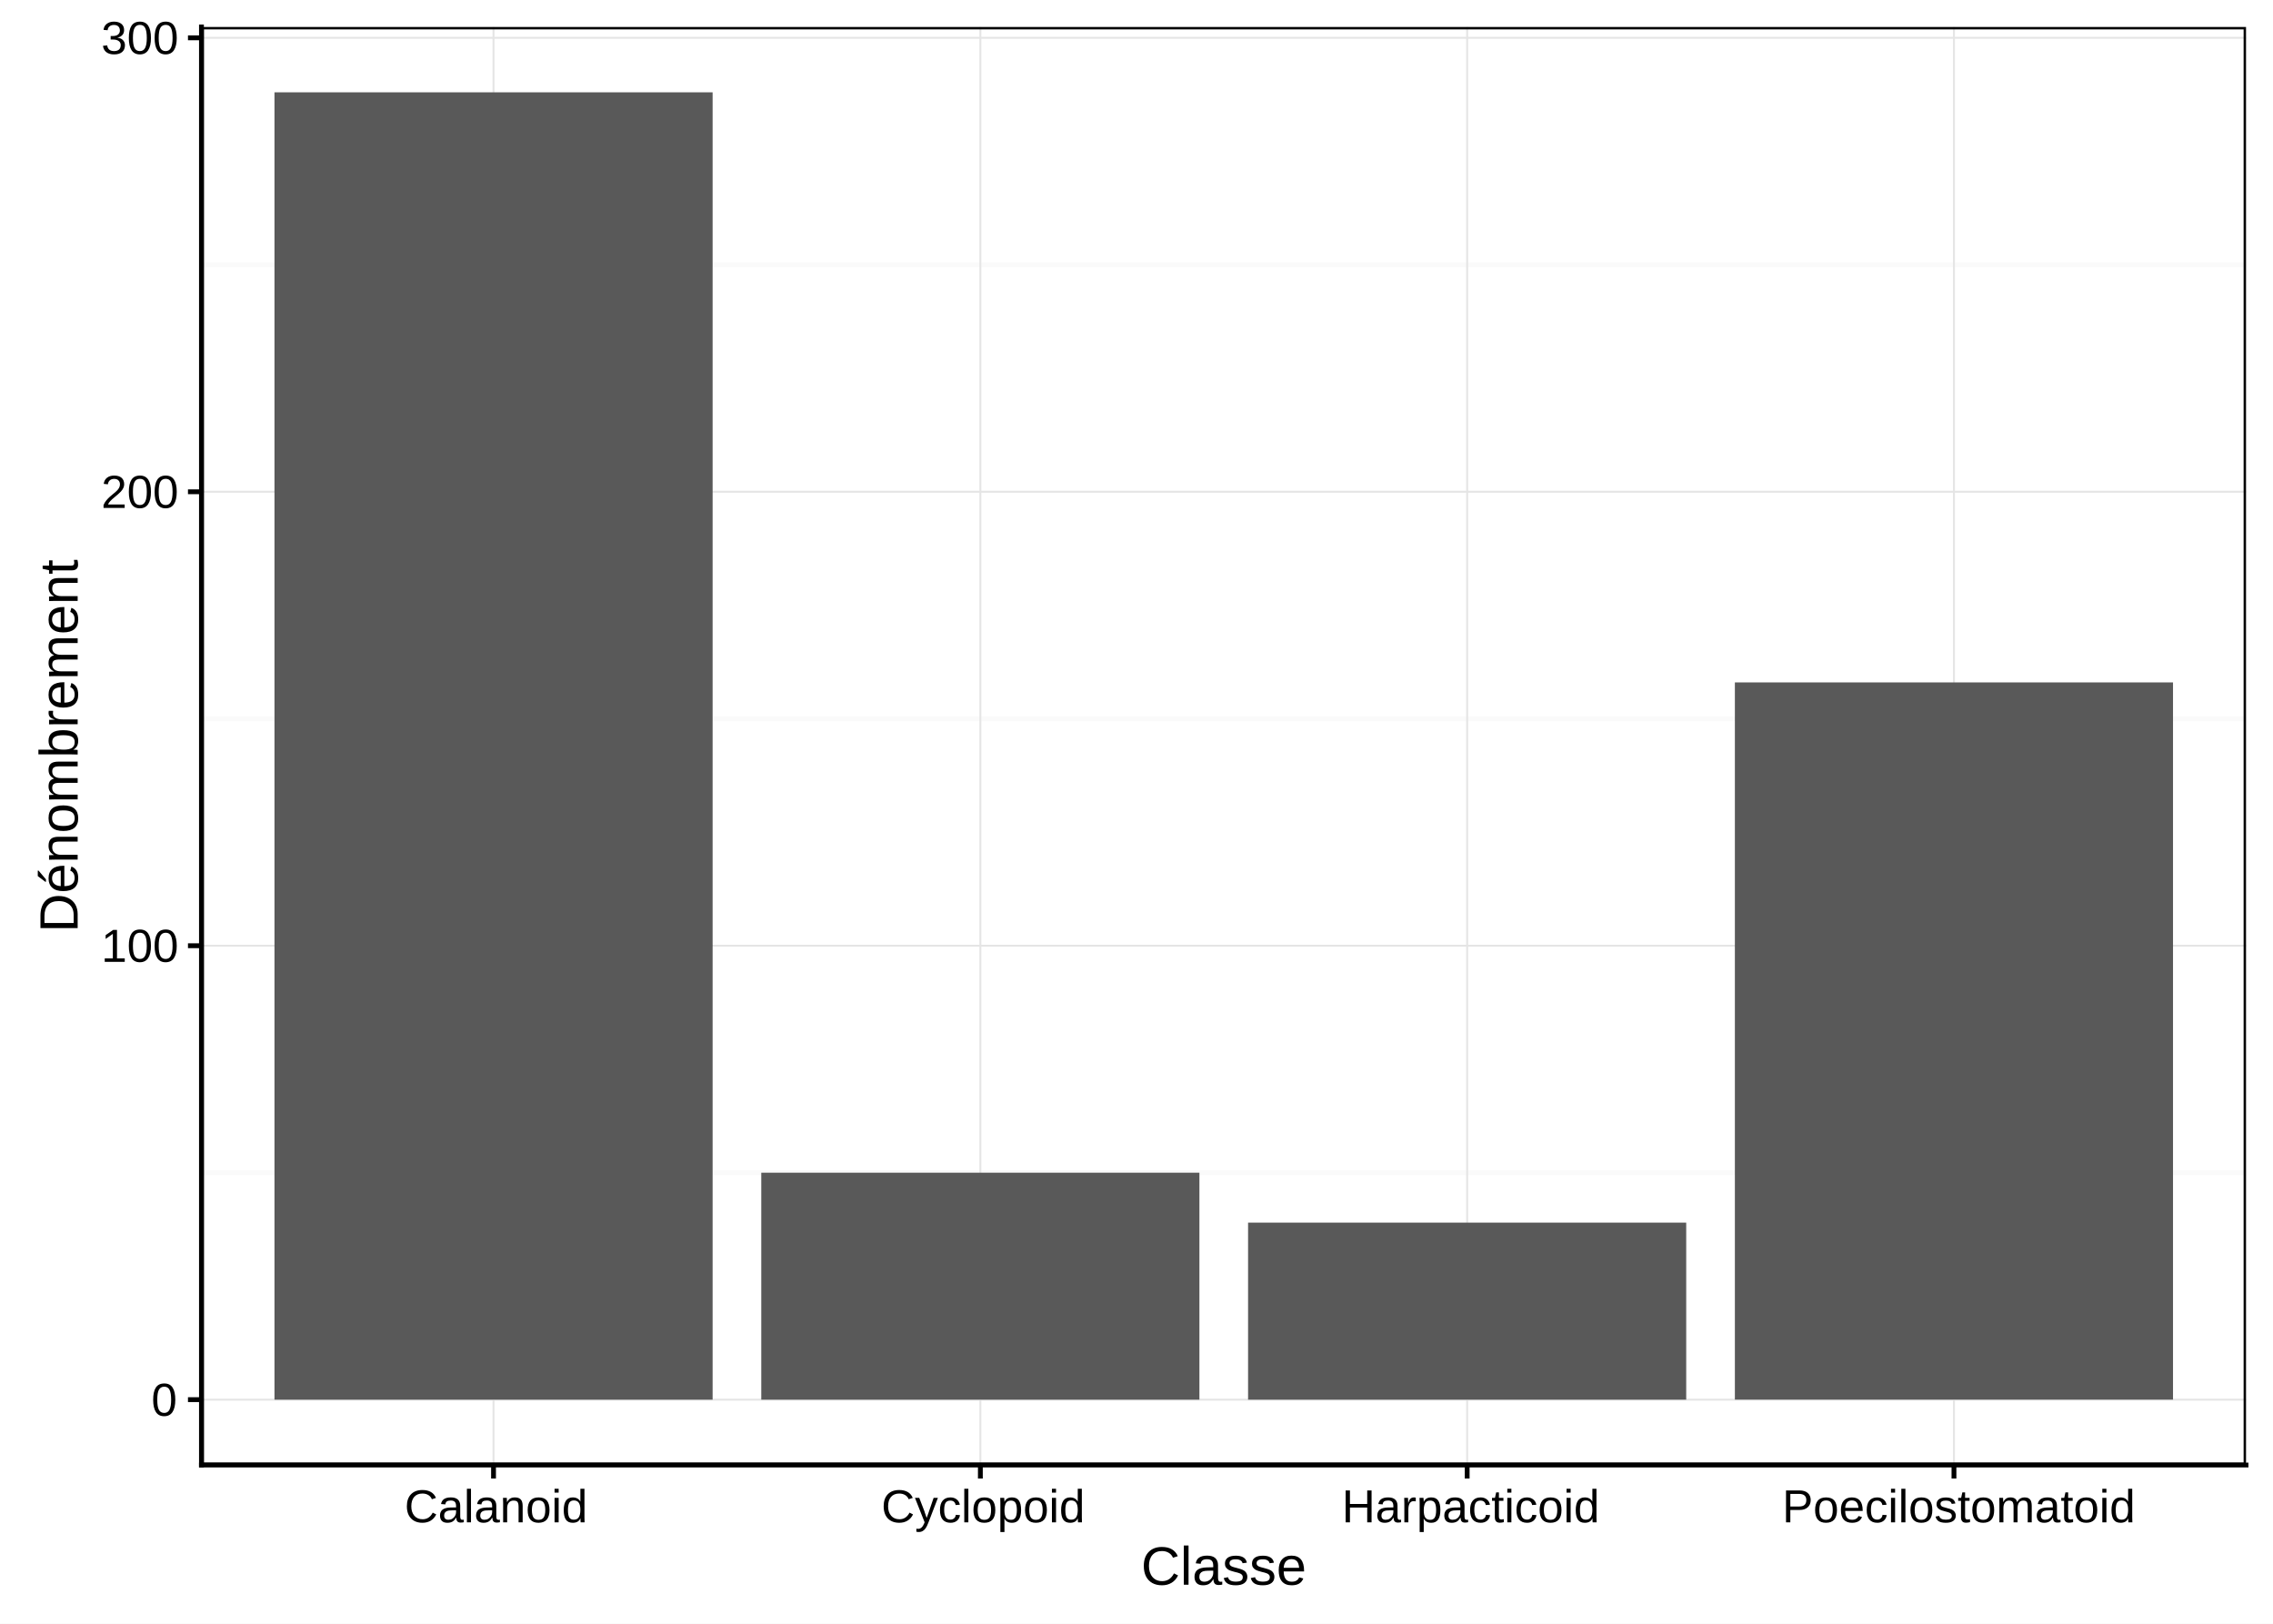
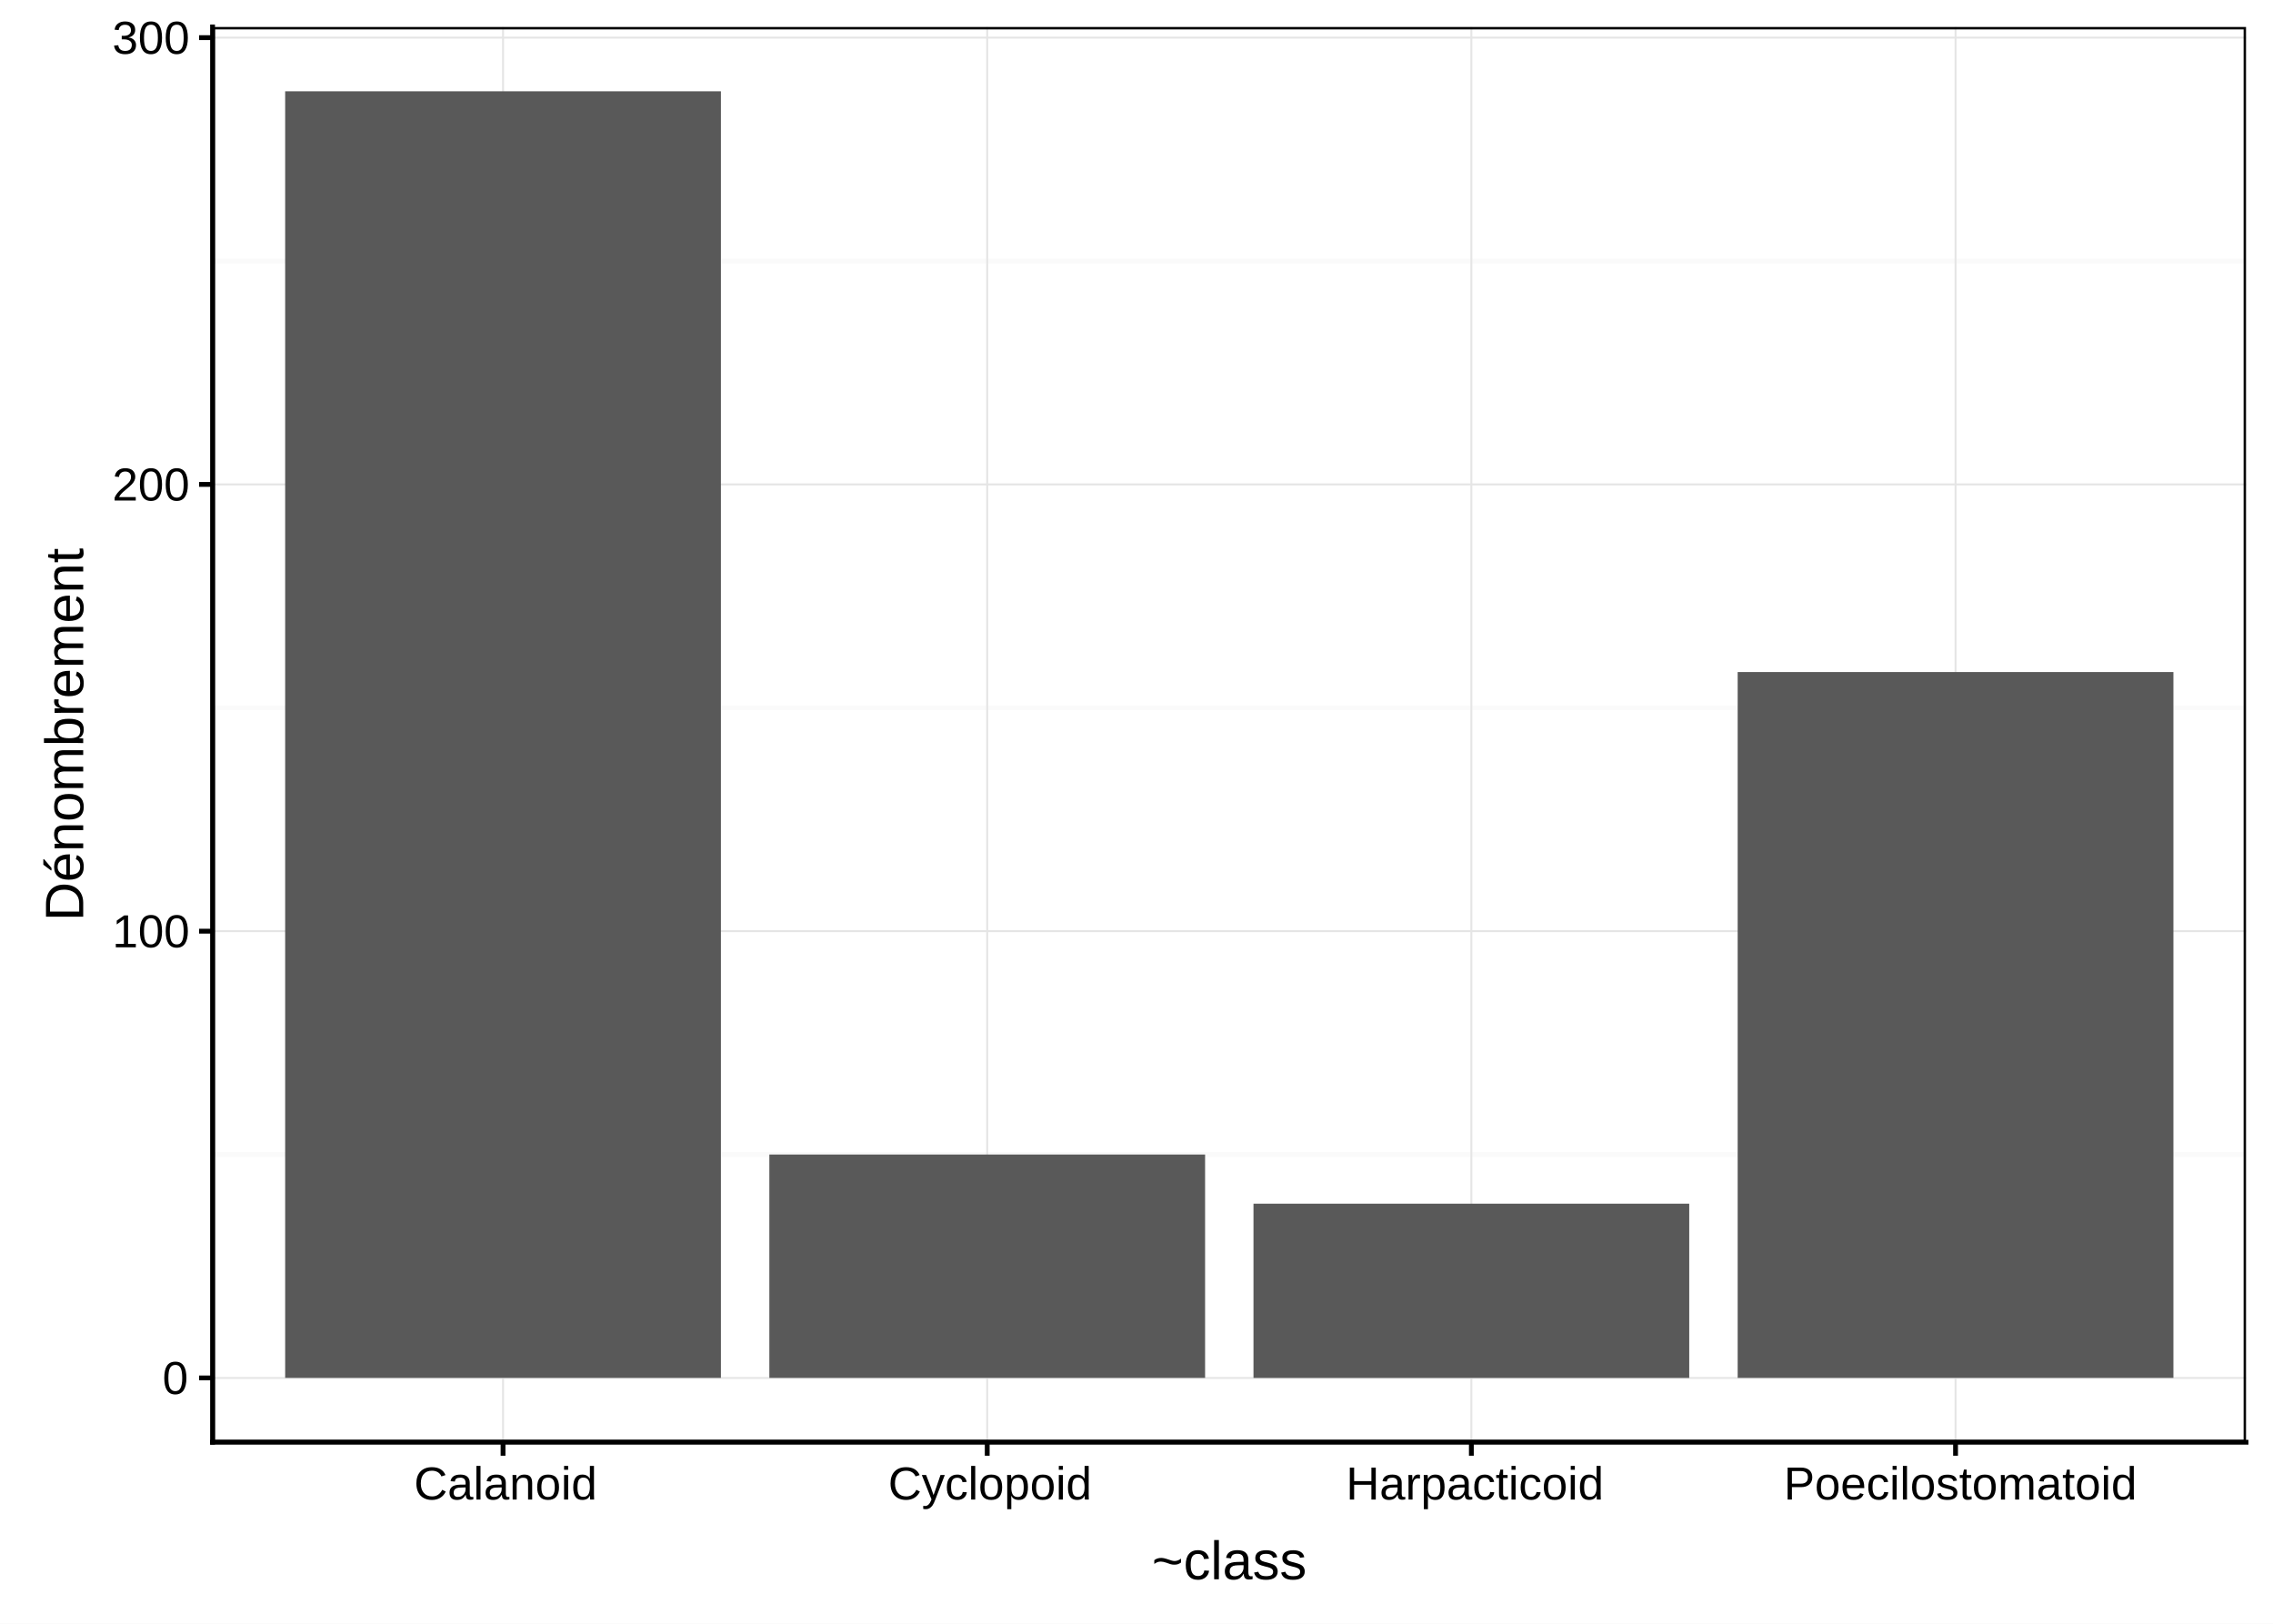
<svg xmlns="http://www.w3.org/2000/svg" viewBox="0 0 504.00 360.00">
  <defs>
    <style type="text/css">
    line, polyline, path, rect, circle {
      fill: none;
      stroke: #000000;
      stroke-linecap: round;
      stroke-linejoin: round;
      stroke-miterlimit: 10.00;
    }
  </style>
  </defs>
  <rect width="100%" height="100%" style="stroke: none; fill: #FFFFFF;" />
  <rect x="0.00" y="0.00" width="504.00" height="360.00" style="stroke-width: 0.00; stroke: none;" />
  <defs>
-     <clipPath id="cpNDQuNjcwM3w0OTguMDIyfDMyNC44MXw1Ljk3NzU4">
-       <rect x="44.67" y="5.98" width="453.35" height="318.83" />
+     <clipPath id="cpNDcuMTMwM3w0OTguMDIyfDMxOS43NTh8NS45Nzc1OA==">
+       <rect x="47.13" y="5.98" width="450.89" height="313.78" />
    </clipPath>
  </defs>
-   <rect x="44.67" y="5.98" width="453.35" height="318.83" style="stroke-width: 0.00; stroke: none; fill: #FFFFFF;" clip-path="url(#cpNDQuNjcwM3w0OTguMDIyfDMyNC44MXw1Ljk3NzU4)" />
-   <polyline points="44.67,260.00 498.02,260.00 " style="stroke-width: 1.07; stroke: #FAFAFA; stroke-linecap: butt;" clip-path="url(#cpNDQuNjcwM3w0OTguMDIyfDMyNC44MXw1Ljk3NzU4)" />
-   <polyline points="44.67,159.36 498.02,159.36 " style="stroke-width: 1.07; stroke: #FAFAFA; stroke-linecap: butt;" clip-path="url(#cpNDQuNjcwM3w0OTguMDIyfDMyNC44MXw1Ljk3NzU4)" />
-   <polyline points="44.67,58.71 498.02,58.71 " style="stroke-width: 1.07; stroke: #FAFAFA; stroke-linecap: butt;" clip-path="url(#cpNDQuNjcwM3w0OTguMDIyfDMyNC44MXw1Ljk3NzU4)" />
-   <polyline points="44.67,310.32 498.02,310.32 " style="stroke-width: 0.43; stroke: #E5E5E5; stroke-linecap: butt;" clip-path="url(#cpNDQuNjcwM3w0OTguMDIyfDMyNC44MXw1Ljk3NzU4)" />
-   <polyline points="44.67,209.68 498.02,209.68 " style="stroke-width: 0.43; stroke: #E5E5E5; stroke-linecap: butt;" clip-path="url(#cpNDQuNjcwM3w0OTguMDIyfDMyNC44MXw1Ljk3NzU4)" />
-   <polyline points="44.67,109.03 498.02,109.03 " style="stroke-width: 0.43; stroke: #E5E5E5; stroke-linecap: butt;" clip-path="url(#cpNDQuNjcwM3w0OTguMDIyfDMyNC44MXw1Ljk3NzU4)" />
-   <polyline points="44.67,8.39 498.02,8.39 " style="stroke-width: 0.43; stroke: #E5E5E5; stroke-linecap: butt;" clip-path="url(#cpNDQuNjcwM3w0OTguMDIyfDMyNC44MXw1Ljk3NzU4)" />
-   <polyline points="109.43,324.81 109.43,5.98 " style="stroke-width: 0.43; stroke: #E5E5E5; stroke-linecap: butt;" clip-path="url(#cpNDQuNjcwM3w0OTguMDIyfDMyNC44MXw1Ljk3NzU4)" />
-   <polyline points="217.38,324.81 217.38,5.98 " style="stroke-width: 0.43; stroke: #E5E5E5; stroke-linecap: butt;" clip-path="url(#cpNDQuNjcwM3w0OTguMDIyfDMyNC44MXw1Ljk3NzU4)" />
-   <polyline points="325.32,324.81 325.32,5.98 " style="stroke-width: 0.43; stroke: #E5E5E5; stroke-linecap: butt;" clip-path="url(#cpNDQuNjcwM3w0OTguMDIyfDMyNC44MXw1Ljk3NzU4)" />
-   <polyline points="433.26,324.81 433.26,5.98 " style="stroke-width: 0.43; stroke: #E5E5E5; stroke-linecap: butt;" clip-path="url(#cpNDQuNjcwM3w0OTguMDIyfDMyNC44MXw1Ljk3NzU4)" />
-   <rect x="60.86" y="20.47" width="97.15" height="289.85" style="stroke-width: 1.07; stroke: none; stroke-linecap: butt; fill: #595959;" clip-path="url(#cpNDQuNjcwM3w0OTguMDIyfDMyNC44MXw1Ljk3NzU4)" />
-   <rect x="168.80" y="260.00" width="97.15" height="50.32" style="stroke-width: 1.07; stroke: none; stroke-linecap: butt; fill: #595959;" clip-path="url(#cpNDQuNjcwM3w0OTguMDIyfDMyNC44MXw1Ljk3NzU4)" />
-   <rect x="276.74" y="271.07" width="97.15" height="39.25" style="stroke-width: 1.07; stroke: none; stroke-linecap: butt; fill: #595959;" clip-path="url(#cpNDQuNjcwM3w0OTguMDIyfDMyNC44MXw1Ljk3NzU4)" />
-   <rect x="384.68" y="151.30" width="97.15" height="159.01" style="stroke-width: 1.07; stroke: none; stroke-linecap: butt; fill: #595959;" clip-path="url(#cpNDQuNjcwM3w0OTguMDIyfDMyNC44MXw1Ljk3NzU4)" />
-   <rect x="44.67" y="5.98" width="453.35" height="318.83" style="stroke-width: 1.07;" clip-path="url(#cpNDQuNjcwM3w0OTguMDIyfDMyNC44MXw1Ljk3NzU4)" />
+   <rect x="47.13" y="5.98" width="450.89" height="313.78" style="stroke-width: 0.00; stroke: none; fill: #FFFFFF;" clip-path="url(#cpNDcuMTMwM3w0OTguMDIyfDMxOS43NTh8NS45Nzc1OA==)" />
+   <polyline points="47.13,255.97 498.02,255.97 " style="stroke-width: 1.07; stroke: #FAFAFA; stroke-linecap: butt;" clip-path="url(#cpNDcuMTMwM3w0OTguMDIyfDMxOS43NTh8NS45Nzc1OA==)" />
+   <polyline points="47.13,156.93 498.02,156.93 " style="stroke-width: 1.07; stroke: #FAFAFA; stroke-linecap: butt;" clip-path="url(#cpNDcuMTMwM3w0OTguMDIyfDMxOS43NTh8NS45Nzc1OA==)" />
+   <polyline points="47.13,57.88 498.02,57.88 " style="stroke-width: 1.07; stroke: #FAFAFA; stroke-linecap: butt;" clip-path="url(#cpNDcuMTMwM3w0OTguMDIyfDMxOS43NTh8NS45Nzc1OA==)" />
+   <polyline points="47.13,305.50 498.02,305.50 " style="stroke-width: 0.43; stroke: #E5E5E5; stroke-linecap: butt;" clip-path="url(#cpNDcuMTMwM3w0OTguMDIyfDMxOS43NTh8NS45Nzc1OA==)" />
+   <polyline points="47.13,206.45 498.02,206.45 " style="stroke-width: 0.43; stroke: #E5E5E5; stroke-linecap: butt;" clip-path="url(#cpNDcuMTMwM3w0OTguMDIyfDMxOS43NTh8NS45Nzc1OA==)" />
+   <polyline points="47.13,107.40 498.02,107.40 " style="stroke-width: 0.43; stroke: #E5E5E5; stroke-linecap: butt;" clip-path="url(#cpNDcuMTMwM3w0OTguMDIyfDMxOS43NTh8NS45Nzc1OA==)" />
+   <polyline points="47.13,8.35 498.02,8.35 " style="stroke-width: 0.43; stroke: #E5E5E5; stroke-linecap: butt;" clip-path="url(#cpNDcuMTMwM3w0OTguMDIyfDMxOS43NTh8NS45Nzc1OA==)" />
+   <polyline points="111.54,319.76 111.54,5.98 " style="stroke-width: 0.43; stroke: #E5E5E5; stroke-linecap: butt;" clip-path="url(#cpNDcuMTMwM3w0OTguMDIyfDMxOS43NTh8NS45Nzc1OA==)" />
+   <polyline points="218.90,319.76 218.90,5.98 " style="stroke-width: 0.43; stroke: #E5E5E5; stroke-linecap: butt;" clip-path="url(#cpNDcuMTMwM3w0OTguMDIyfDMxOS43NTh8NS45Nzc1OA==)" />
+   <polyline points="326.25,319.76 326.25,5.98 " style="stroke-width: 0.43; stroke: #E5E5E5; stroke-linecap: butt;" clip-path="url(#cpNDcuMTMwM3w0OTguMDIyfDMxOS43NTh8NS45Nzc1OA==)" />
+   <polyline points="433.61,319.76 433.61,5.98 " style="stroke-width: 0.43; stroke: #E5E5E5; stroke-linecap: butt;" clip-path="url(#cpNDcuMTMwM3w0OTguMDIyfDMxOS43NTh8NS45Nzc1OA==)" />
+   <rect x="63.23" y="20.24" width="96.62" height="285.25" style="stroke-width: 1.07; stroke: none; stroke-linecap: butt; fill: #595959;" clip-path="url(#cpNDcuMTMwM3w0OTguMDIyfDMxOS43NTh8NS45Nzc1OA==)" />
+   <rect x="170.59" y="255.97" width="96.62" height="49.52" style="stroke-width: 1.07; stroke: none; stroke-linecap: butt; fill: #595959;" clip-path="url(#cpNDcuMTMwM3w0OTguMDIyfDMxOS43NTh8NS45Nzc1OA==)" />
+   <rect x="277.94" y="266.87" width="96.62" height="38.63" style="stroke-width: 1.07; stroke: none; stroke-linecap: butt; fill: #595959;" clip-path="url(#cpNDcuMTMwM3w0OTguMDIyfDMxOS43NTh8NS45Nzc1OA==)" />
+   <rect x="385.30" y="149.00" width="96.62" height="156.49" style="stroke-width: 1.07; stroke: none; stroke-linecap: butt; fill: #595959;" clip-path="url(#cpNDcuMTMwM3w0OTguMDIyfDMxOS43NTh8NS45Nzc1OA==)" />
+   <rect x="47.13" y="5.98" width="450.89" height="313.78" style="stroke-width: 1.07;" clip-path="url(#cpNDcuMTMwM3w0OTguMDIyfDMxOS43NTh8NS45Nzc1OA==)" />
  <defs>
    <clipPath id="cpMHw1MDR8MzYwfDA=">
      <rect x="0.00" y="0.00" width="504.00" height="360.00" />
    </clipPath>
  </defs>
-   <polyline points="44.67,324.81 44.67,5.98 " style="stroke-width: 1.07; stroke-linecap: square;" clip-path="url(#cpMHw1MDR8MzYwfDA=)" />
+   <polyline points="47.13,319.76 47.13,5.98 " style="stroke-width: 1.07; stroke-linecap: square;" clip-path="url(#cpMHw1MDR8MzYwfDA=)" />
  <g clip-path="url(#cpMHw1MDR8MzYwfDA=)">
-     <text x="33.56" y="313.90" style="font-size: 10.28px; font-family: Arial;" textLength="5.56px" lengthAdjust="spacingAndGlyphs">0</text>
+     <text x="36.02" y="309.07" style="font-size: 10.28px; font-family: Arial;" textLength="5.56px" lengthAdjust="spacingAndGlyphs">0</text>
  </g>
  <g clip-path="url(#cpMHw1MDR8MzYwfDA=)">
-     <text x="22.44" y="213.25" style="font-size: 10.28px; font-family: Arial;" textLength="16.68px" lengthAdjust="spacingAndGlyphs">100</text>
+     <text x="24.90" y="210.03" style="font-size: 10.28px; font-family: Arial;" textLength="16.68px" lengthAdjust="spacingAndGlyphs">100</text>
  </g>
  <g clip-path="url(#cpMHw1MDR8MzYwfDA=)">
-     <text x="22.44" y="112.61" style="font-size: 10.28px; font-family: Arial;" textLength="16.68px" lengthAdjust="spacingAndGlyphs">200</text>
+     <text x="24.90" y="110.98" style="font-size: 10.28px; font-family: Arial;" textLength="16.68px" lengthAdjust="spacingAndGlyphs">200</text>
  </g>
  <g clip-path="url(#cpMHw1MDR8MzYwfDA=)">
-     <text x="22.44" y="11.97" style="font-size: 10.28px; font-family: Arial;" textLength="16.68px" lengthAdjust="spacingAndGlyphs">300</text>
+     <text x="24.90" y="11.93" style="font-size: 10.28px; font-family: Arial;" textLength="16.68px" lengthAdjust="spacingAndGlyphs">300</text>
  </g>
-   <polyline points="41.68,310.32 44.67,310.32 " style="stroke-width: 1.07; stroke-linecap: butt;" clip-path="url(#cpMHw1MDR8MzYwfDA=)" />
-   <polyline points="41.68,209.68 44.67,209.68 " style="stroke-width: 1.07; stroke-linecap: butt;" clip-path="url(#cpMHw1MDR8MzYwfDA=)" />
-   <polyline points="41.68,109.03 44.67,109.03 " style="stroke-width: 1.07; stroke-linecap: butt;" clip-path="url(#cpMHw1MDR8MzYwfDA=)" />
-   <polyline points="41.68,8.39 44.67,8.39 " style="stroke-width: 1.07; stroke-linecap: butt;" clip-path="url(#cpMHw1MDR8MzYwfDA=)" />
-   <polyline points="44.67,324.81 498.02,324.81 " style="stroke-width: 1.07; stroke-linecap: square;" clip-path="url(#cpMHw1MDR8MzYwfDA=)" />
-   <polyline points="109.43,327.80 109.43,324.81 " style="stroke-width: 1.07; stroke-linecap: butt;" clip-path="url(#cpMHw1MDR8MzYwfDA=)" />
-   <polyline points="217.38,327.80 217.38,324.81 " style="stroke-width: 1.07; stroke-linecap: butt;" clip-path="url(#cpMHw1MDR8MzYwfDA=)" />
-   <polyline points="325.32,327.80 325.32,324.81 " style="stroke-width: 1.07; stroke-linecap: butt;" clip-path="url(#cpMHw1MDR8MzYwfDA=)" />
-   <polyline points="433.26,327.80 433.26,324.81 " style="stroke-width: 1.07; stroke-linecap: butt;" clip-path="url(#cpMHw1MDR8MzYwfDA=)" />
+   <polyline points="44.14,305.50 47.13,305.50 " style="stroke-width: 1.07; stroke-linecap: butt;" clip-path="url(#cpMHw1MDR8MzYwfDA=)" />
+   <polyline points="44.14,206.45 47.13,206.45 " style="stroke-width: 1.07; stroke-linecap: butt;" clip-path="url(#cpMHw1MDR8MzYwfDA=)" />
+   <polyline points="44.14,107.40 47.13,107.40 " style="stroke-width: 1.07; stroke-linecap: butt;" clip-path="url(#cpMHw1MDR8MzYwfDA=)" />
+   <polyline points="44.14,8.35 47.13,8.35 " style="stroke-width: 1.07; stroke-linecap: butt;" clip-path="url(#cpMHw1MDR8MzYwfDA=)" />
+   <polyline points="47.13,319.76 498.02,319.76 " style="stroke-width: 1.07; stroke-linecap: square;" clip-path="url(#cpMHw1MDR8MzYwfDA=)" />
+   <polyline points="111.54,322.75 111.54,319.76 " style="stroke-width: 1.07; stroke-linecap: butt;" clip-path="url(#cpMHw1MDR8MzYwfDA=)" />
+   <polyline points="218.90,322.75 218.90,319.76 " style="stroke-width: 1.07; stroke-linecap: butt;" clip-path="url(#cpMHw1MDR8MzYwfDA=)" />
+   <polyline points="326.25,322.75 326.25,319.76 " style="stroke-width: 1.07; stroke-linecap: butt;" clip-path="url(#cpMHw1MDR8MzYwfDA=)" />
+   <polyline points="433.61,322.75 433.61,319.76 " style="stroke-width: 1.07; stroke-linecap: butt;" clip-path="url(#cpMHw1MDR8MzYwfDA=)" />
  <g clip-path="url(#cpMHw1MDR8MzYwfDA=)">
-     <text x="89.70" y="337.52" style="font-size: 10.28px; font-family: Arial;" textLength="39.47px" lengthAdjust="spacingAndGlyphs">Calanoid</text>
+     <text x="91.81" y="332.46" style="font-size: 10.28px; font-family: Arial;" textLength="39.47px" lengthAdjust="spacingAndGlyphs">Calanoid</text>
  </g>
  <g clip-path="url(#cpMHw1MDR8MzYwfDA=)">
-     <text x="195.42" y="337.52" style="font-size: 10.28px; font-family: Arial;" textLength="43.91px" lengthAdjust="spacingAndGlyphs">Cyclopoid</text>
+     <text x="196.94" y="332.46" style="font-size: 10.28px; font-family: Arial;" textLength="43.91px" lengthAdjust="spacingAndGlyphs">Cyclopoid</text>
  </g>
  <g clip-path="url(#cpMHw1MDR8MzYwfDA=)">
-     <text x="297.53" y="337.52" style="font-size: 10.28px; font-family: Arial;" textLength="55.58px" lengthAdjust="spacingAndGlyphs">Harpacticoid</text>
+     <text x="298.46" y="332.46" style="font-size: 10.28px; font-family: Arial;" textLength="55.58px" lengthAdjust="spacingAndGlyphs">Harpacticoid</text>
  </g>
  <g clip-path="url(#cpMHw1MDR8MzYwfDA=)">
-     <text x="395.18" y="337.52" style="font-size: 10.28px; font-family: Arial;" textLength="76.15px" lengthAdjust="spacingAndGlyphs">Poecilostomatoid</text>
+     <text x="395.53" y="332.46" style="font-size: 10.28px; font-family: Arial;" textLength="76.15px" lengthAdjust="spacingAndGlyphs">Poecilostomatoid</text>
  </g>
  <g clip-path="url(#cpMHw1MDR8MzYwfDA=)">
-     <text x="253.01" y="351.35" style="font-size: 12.00px; font-family: Arial;" textLength="36.68px" lengthAdjust="spacingAndGlyphs">Classe</text>
+     <text x="255.40" y="350.14" style="font-size: 12.00px; font-family: Arial;" textLength="34.35px" lengthAdjust="spacingAndGlyphs">~class</text>
  </g>
  <g clip-path="url(#cpMHw1MDR8MzYwfDA=)">
-     <text transform="translate(17.22,206.75) rotate(-90)" style="font-size: 12.00px; font-family: Arial;" textLength="82.71px" lengthAdjust="spacingAndGlyphs">Dénombrement</text>
+     <text transform="translate(18.45,204.22) rotate(-90)" style="font-size: 12.00px; font-family: Arial;" textLength="82.71px" lengthAdjust="spacingAndGlyphs">Dénombrement</text>
  </g>
</svg>
